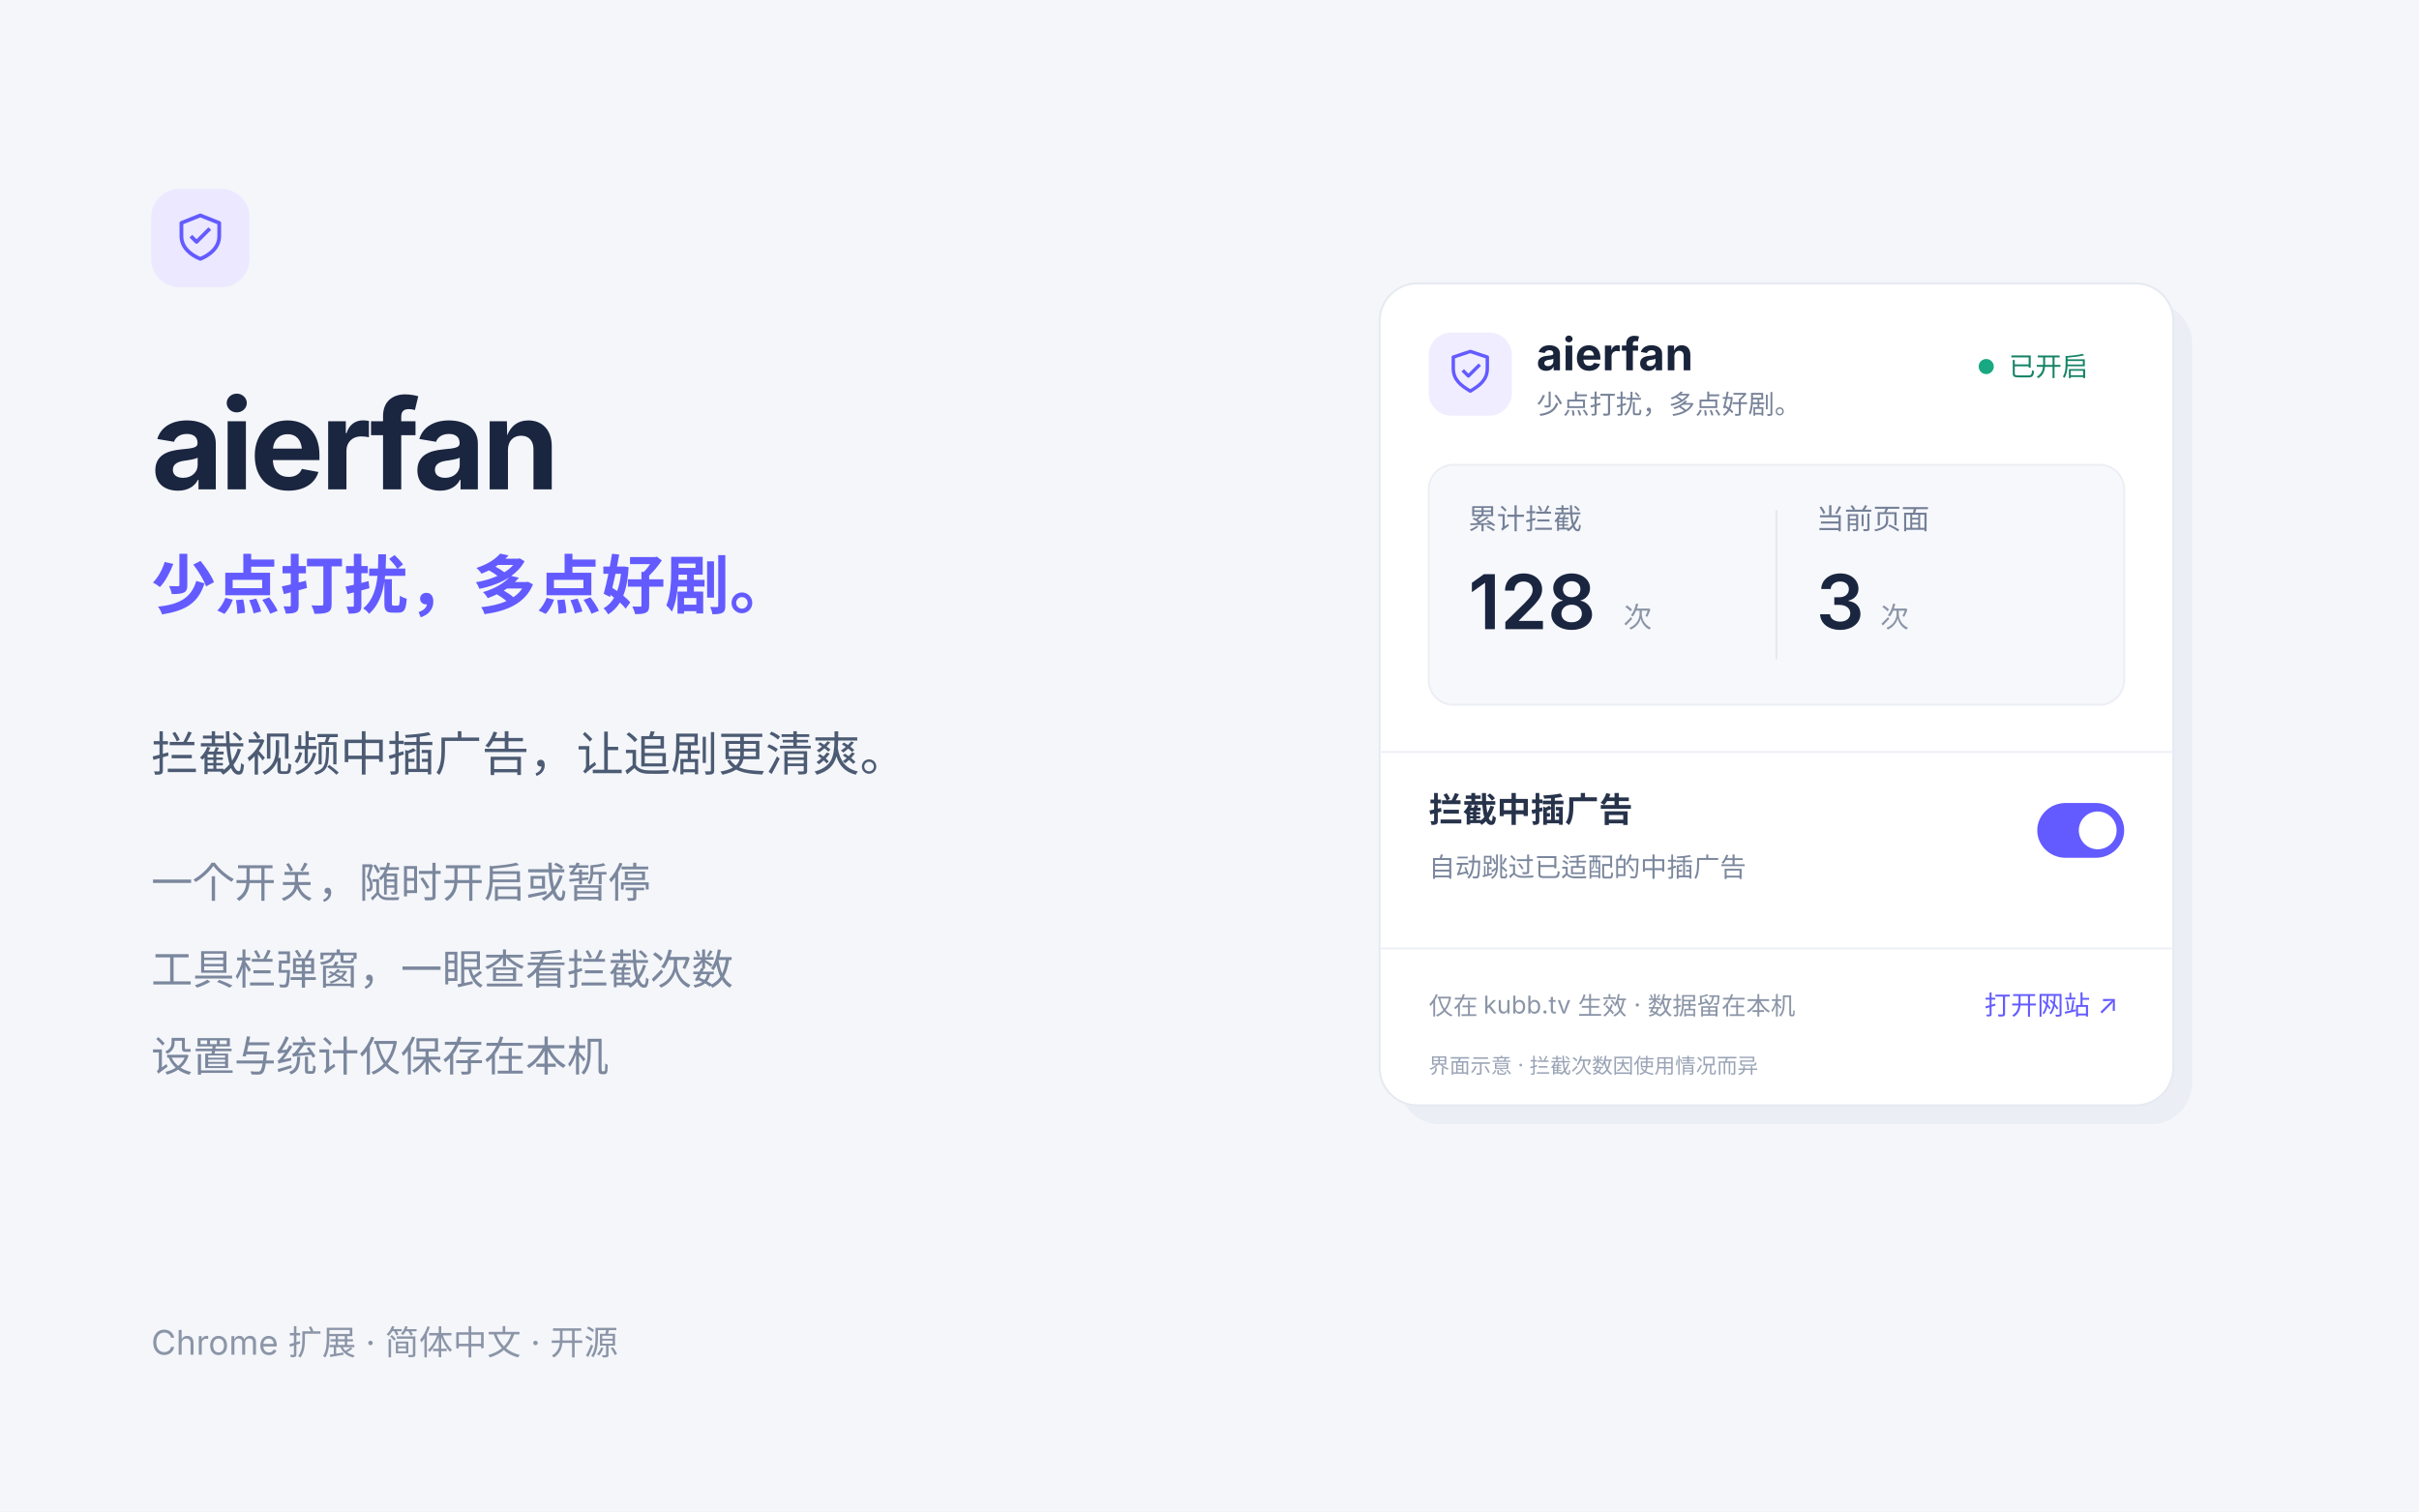
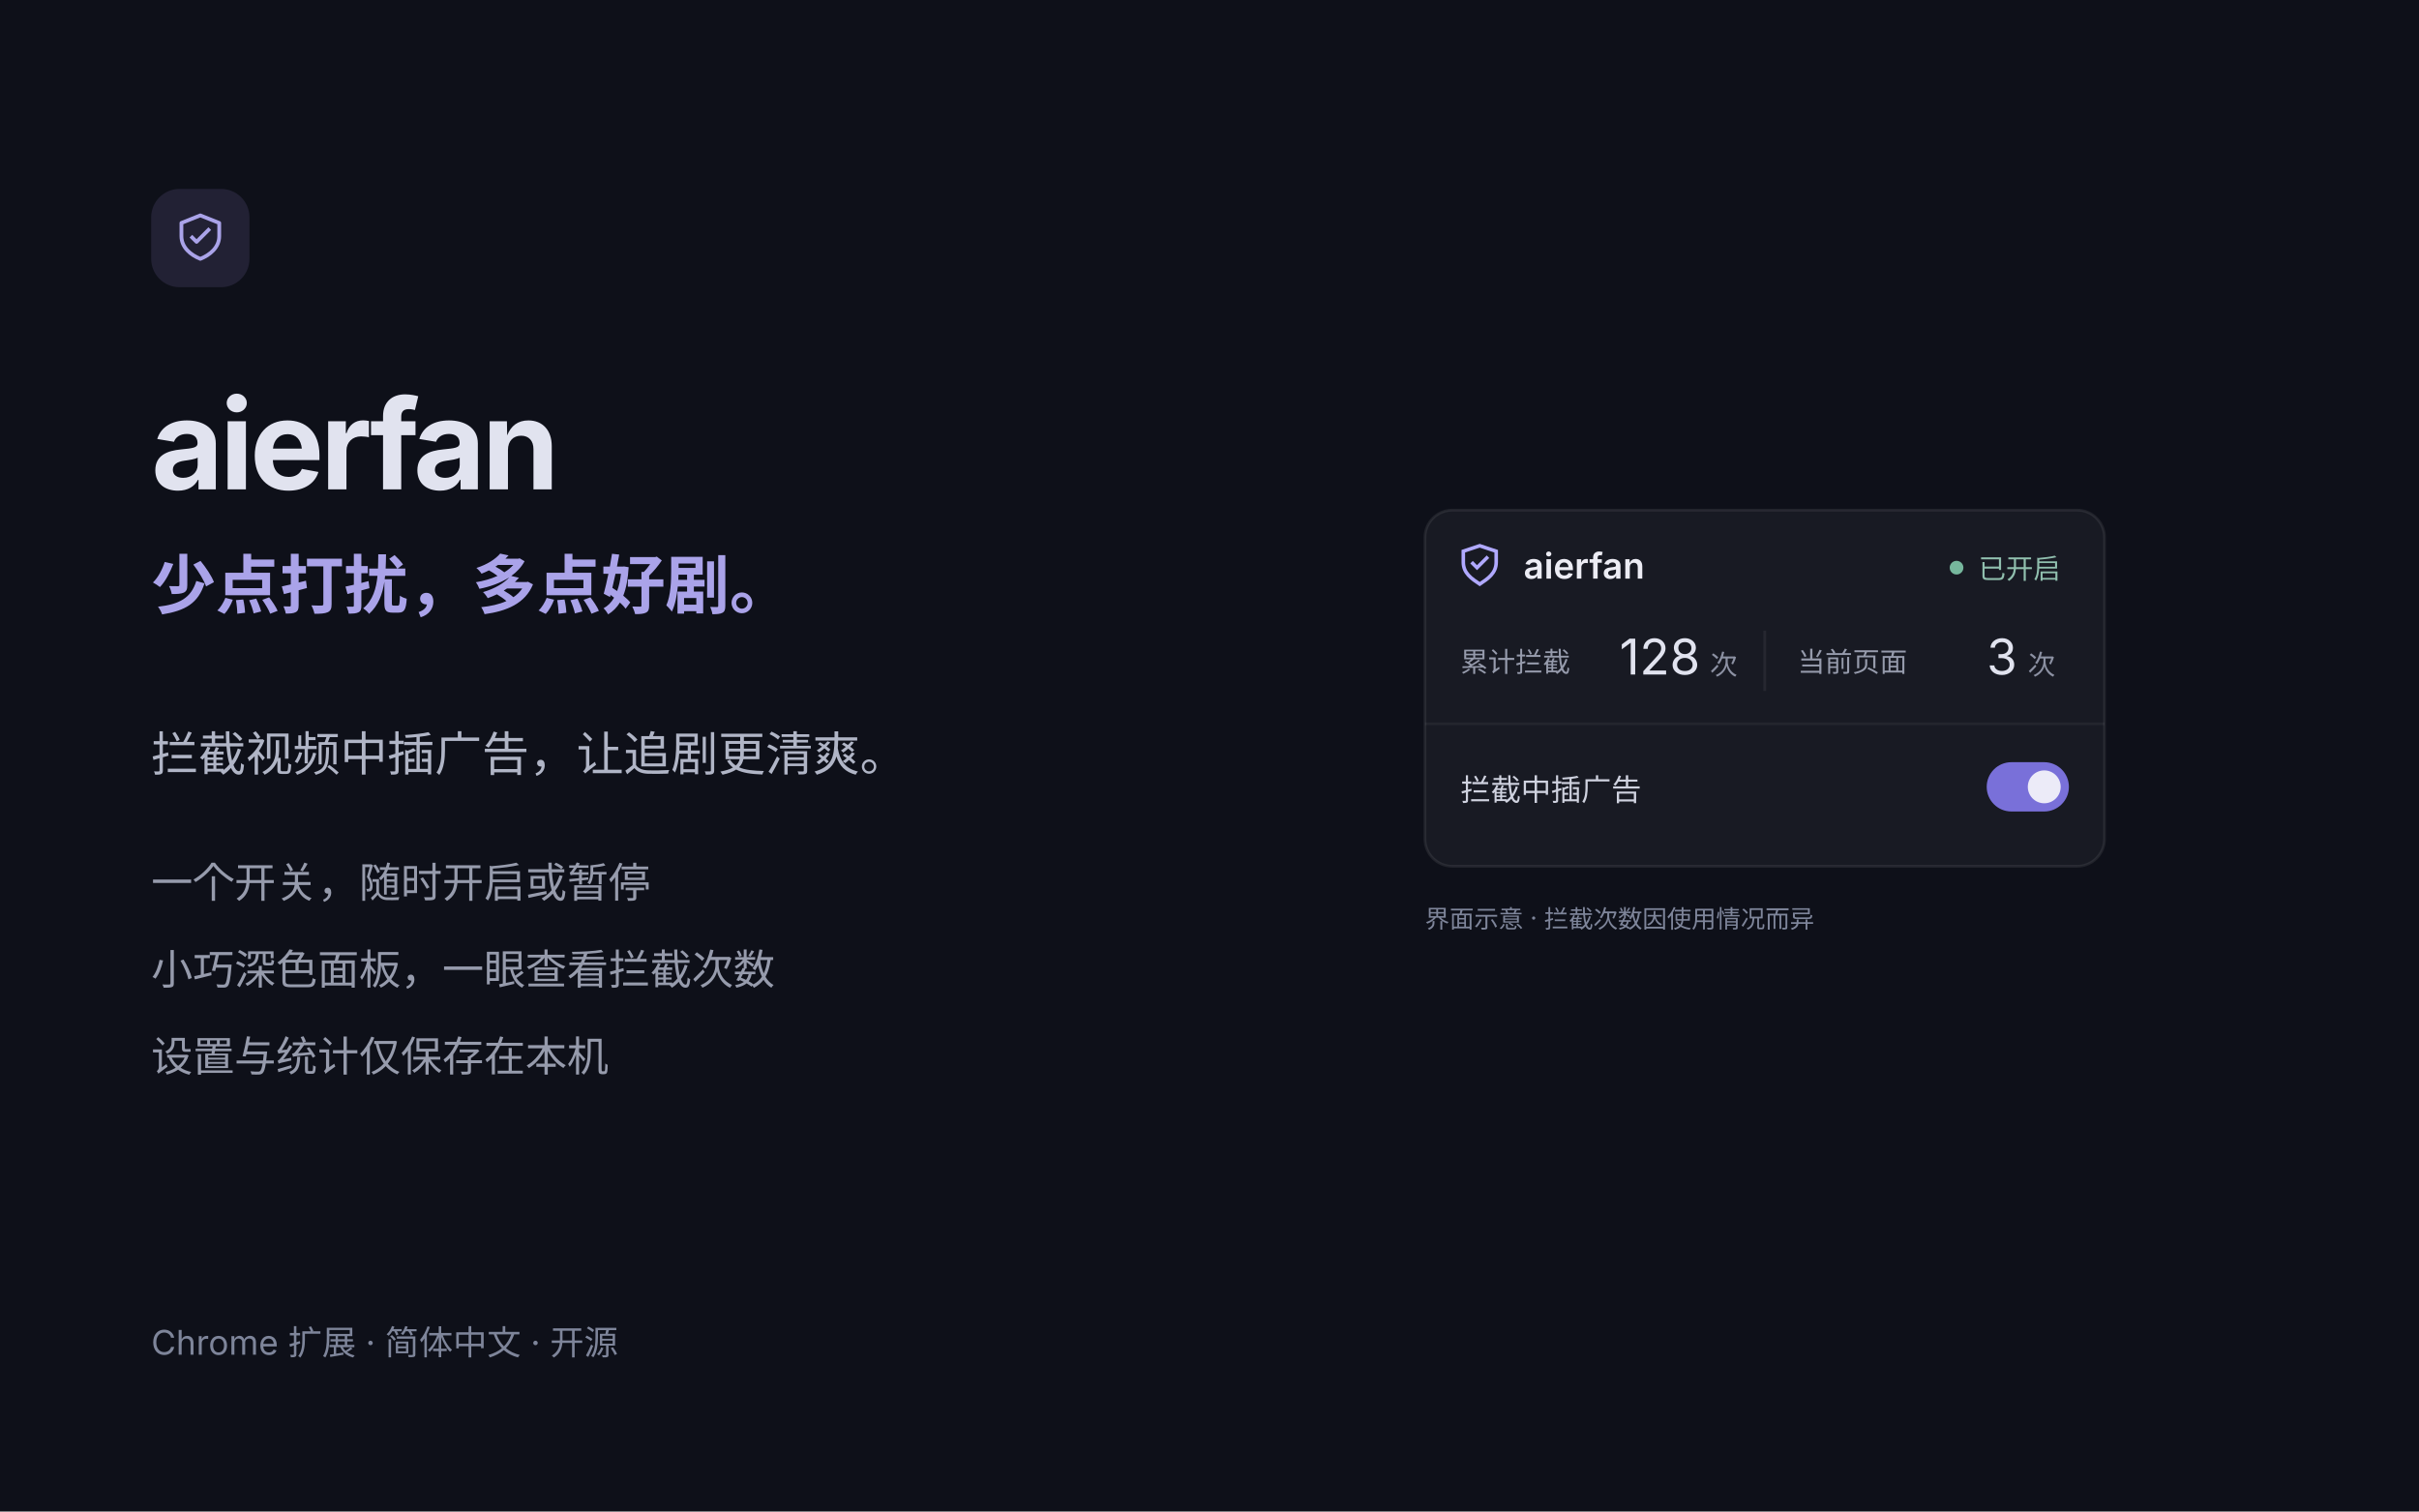
<svg xmlns="http://www.w3.org/2000/svg" width="1280" height="800" viewBox="0 0 1280 800" font-family="PingFang SC, -apple-system, sans-serif">
-   <rect width="1280" height="800" fill="#f4f6fa" />
-   <rect x="80" y="100" width="52" height="52" rx="15" fill="#ebe8ff" />
-   <g transform="translate(94,113)" stroke="#635bff" fill="none" stroke-width="2" stroke-linejoin="round">
+   <rect width="1280" height="800" fill="#0e1019" />
+   <rect x="80" y="100" width="52" height="52" rx="15" fill="#222134" />
+   <g transform="translate(94,113)" stroke="#aaa3e9" fill="none" stroke-width="2" stroke-linejoin="round">
    <path d="m12 1 10 4v7c0 6-5 10-10 12C7 22 2 18 2 12V5l10-4Z" />
    <path d="m7 12 3 3 7-7" />
  </g>
-   <text x="80" y="259" fill="#1a2540" font-size="66" font-weight="700" letter-spacing="-2">aierfan</text>
-   <text x="80" y="322" fill="#635bff" font-size="34" font-weight="600">少点打扰，多点好剧。</text>
-   <text x="80" y="408" fill="#4c5b73" font-size="25">拦截视频中插广告，让追剧更清爽。</text>
-   <g font-size="22" fill="#7b879d">
+   <text x="80" y="259" fill="#e1e3ef" font-size="66" font-weight="700" letter-spacing="-2">aierfan</text>
+   <text x="80" y="322" fill="#aaa3e9" font-size="34" font-weight="600">少点打扰，多点好剧。</text>
+   <text x="80" y="408" fill="#b0b5c6" font-size="25">拦截视频中插广告，让追剧更清爽。</text>
+   <g font-size="22" fill="#969bac">
    <text x="80" y="475">一个开关，随时开启或暂停</text>
-     <text x="80" y="521">工具栏弹窗，一眼查看拦截次数</text>
+     <text x="80" y="521">小巧深色面板，一眼查看拦截次数</text>
    <text x="80" y="567">设置与统计仅保存在本机</text>
  </g>
-   <rect x="740" y="160" width="420" height="435" rx="22" fill="#e6e9f2" opacity=".65" />
-   <rect x="730" y="150" width="420" height="435" rx="20" fill="#fff" stroke="#e5e9f0" />
-   <rect x="756" y="176" width="44" height="44" rx="12" fill="#efedff" />
-   <g transform="translate(765,184)" stroke="#635bff" fill="none" stroke-width="1.8" stroke-linejoin="round">
-     <path d="m13 2 9 3v6c0 6-4 9-9 12-5-3-9-6-9-12V5l9-3Z" />
-     <path d="m9 12 3 3 6-6" />
+   <g transform="translate(754,270) scale(1.45)">
+     <rect width="248" height="130" rx="10" fill="#181a23" stroke="#ffffff" stroke-opacity=".08" />
+     <g transform="translate(13,12)" stroke="#b0a9ff" fill="none" stroke-width="1.3">
+       <path d="m7 1 6 2v4c0 4-3 6-6 8-3-2-6-4-6-8V3l6-2Z" />
+       <path d="m4 7 2 2 4-4" />
+     </g>
+     <text x="36" y="25" fill="#ececf4" font-size="13" font-weight="600">aierfan</text>
+     <circle cx="194" cy="21" r="2.5" fill="#76b79d" />
+     <text x="202" y="25" fill="#90bfae" font-size="10">已开启</text>
+     <text x="13" y="59" fill="#969bac" font-size="10">累计拦截</text>
+     <text x="71" y="60" fill="#e1e3ef" font-size="18">128</text>
+     <text x="104" y="60" fill="#8c91a3" font-size="10">次</text>
+     <path d="M124 44v22" stroke="#ffffff" stroke-opacity=".06" />
+     <text x="136" y="59" fill="#969bac" font-size="10">当前页面</text>
+     <text x="205" y="60" fill="#e1e3ef" font-size="18">3</text>
+     <text x="220" y="60" fill="#8c91a3" font-size="10">次</text>
+     <path d="M0 78h248" stroke="#ffffff" stroke-opacity=".05" />
+     <text x="13" y="106" fill="#cfd2df" font-size="11">拦截中插广告</text>
+     <rect x="205" y="92" width="30" height="18" rx="9" fill="#7970d9" />
+     <circle cx="226" cy="101" r="6" fill="#ecebf8" />
  </g>
-   <text x="813" y="196" fill="#19243b" font-size="24" font-weight="700">aierfan</text>
-   <text x="813" y="219" fill="#788399" font-size="14">少点打扰，多点好剧。</text>
-   <circle cx="1051" cy="194" r="4" fill="#18a882" />
-   <text x="1063" y="199" fill="#168366" font-size="14">已开启</text>
-   <rect x="756" y="246" width="368" height="127" rx="13" fill="#f7f8fc" stroke="#eceef5" />
-   <path d="M940 270v79" stroke="#e5e8f0" />
-   <text x="777" y="280" fill="#748097" font-size="15">累计拦截</text>
-   <text x="961" y="280" fill="#748097" font-size="15">当前页面</text>
-   <text x="777" y="333" fill="#1a2540" font-size="40" font-weight="600">128</text>
-   <text x="859" y="332" fill="#8b95a7" font-size="15">次</text>
-   <text x="961" y="333" fill="#1a2540" font-size="40" font-weight="600">3</text>
-   <text x="995" y="332" fill="#8b95a7" font-size="15">次</text>
-   <path d="M730 398h420" stroke="#edf0f5" />
-   <text x="756" y="435" fill="#27334b" font-size="18" font-weight="600">拦截中插广告</text>
-   <text x="756" y="464" fill="#7b879d" font-size="14">自动跳过已适配的中插广告</text>
-   <rect x="1078" y="425" width="46" height="29" rx="15" fill="#635bff" />
-   <circle cx="1110" cy="439.5" r="10" fill="#fff" />
-   <path d="M730 502h420" stroke="#edf0f5" />
-   <text x="756" y="537" fill="#8b95a7" font-size="13">仅在 kubb.tv 生效 · 数据留在本机</text>
-   <text x="1050" y="537" fill="#635bff" font-size="14">打开网站 ↗</text>
-   <text x="756" y="568" fill="#9aa4b6" font-size="11">界面示意 · 拦截次数因使用情况而异</text>
-   <text x="80" y="717" fill="#8b95a7" font-size="18">Chrome 扩展 · 简体中文 · 开源</text>
+   <text x="754" y="491" fill="#7e859a" font-size="13">界面示意 · 拦截次数因使用情况而异</text>
+   <text x="80" y="717" fill="#7e859a" font-size="18">Chrome 扩展 · 简体中文 · 开源</text>
</svg>
